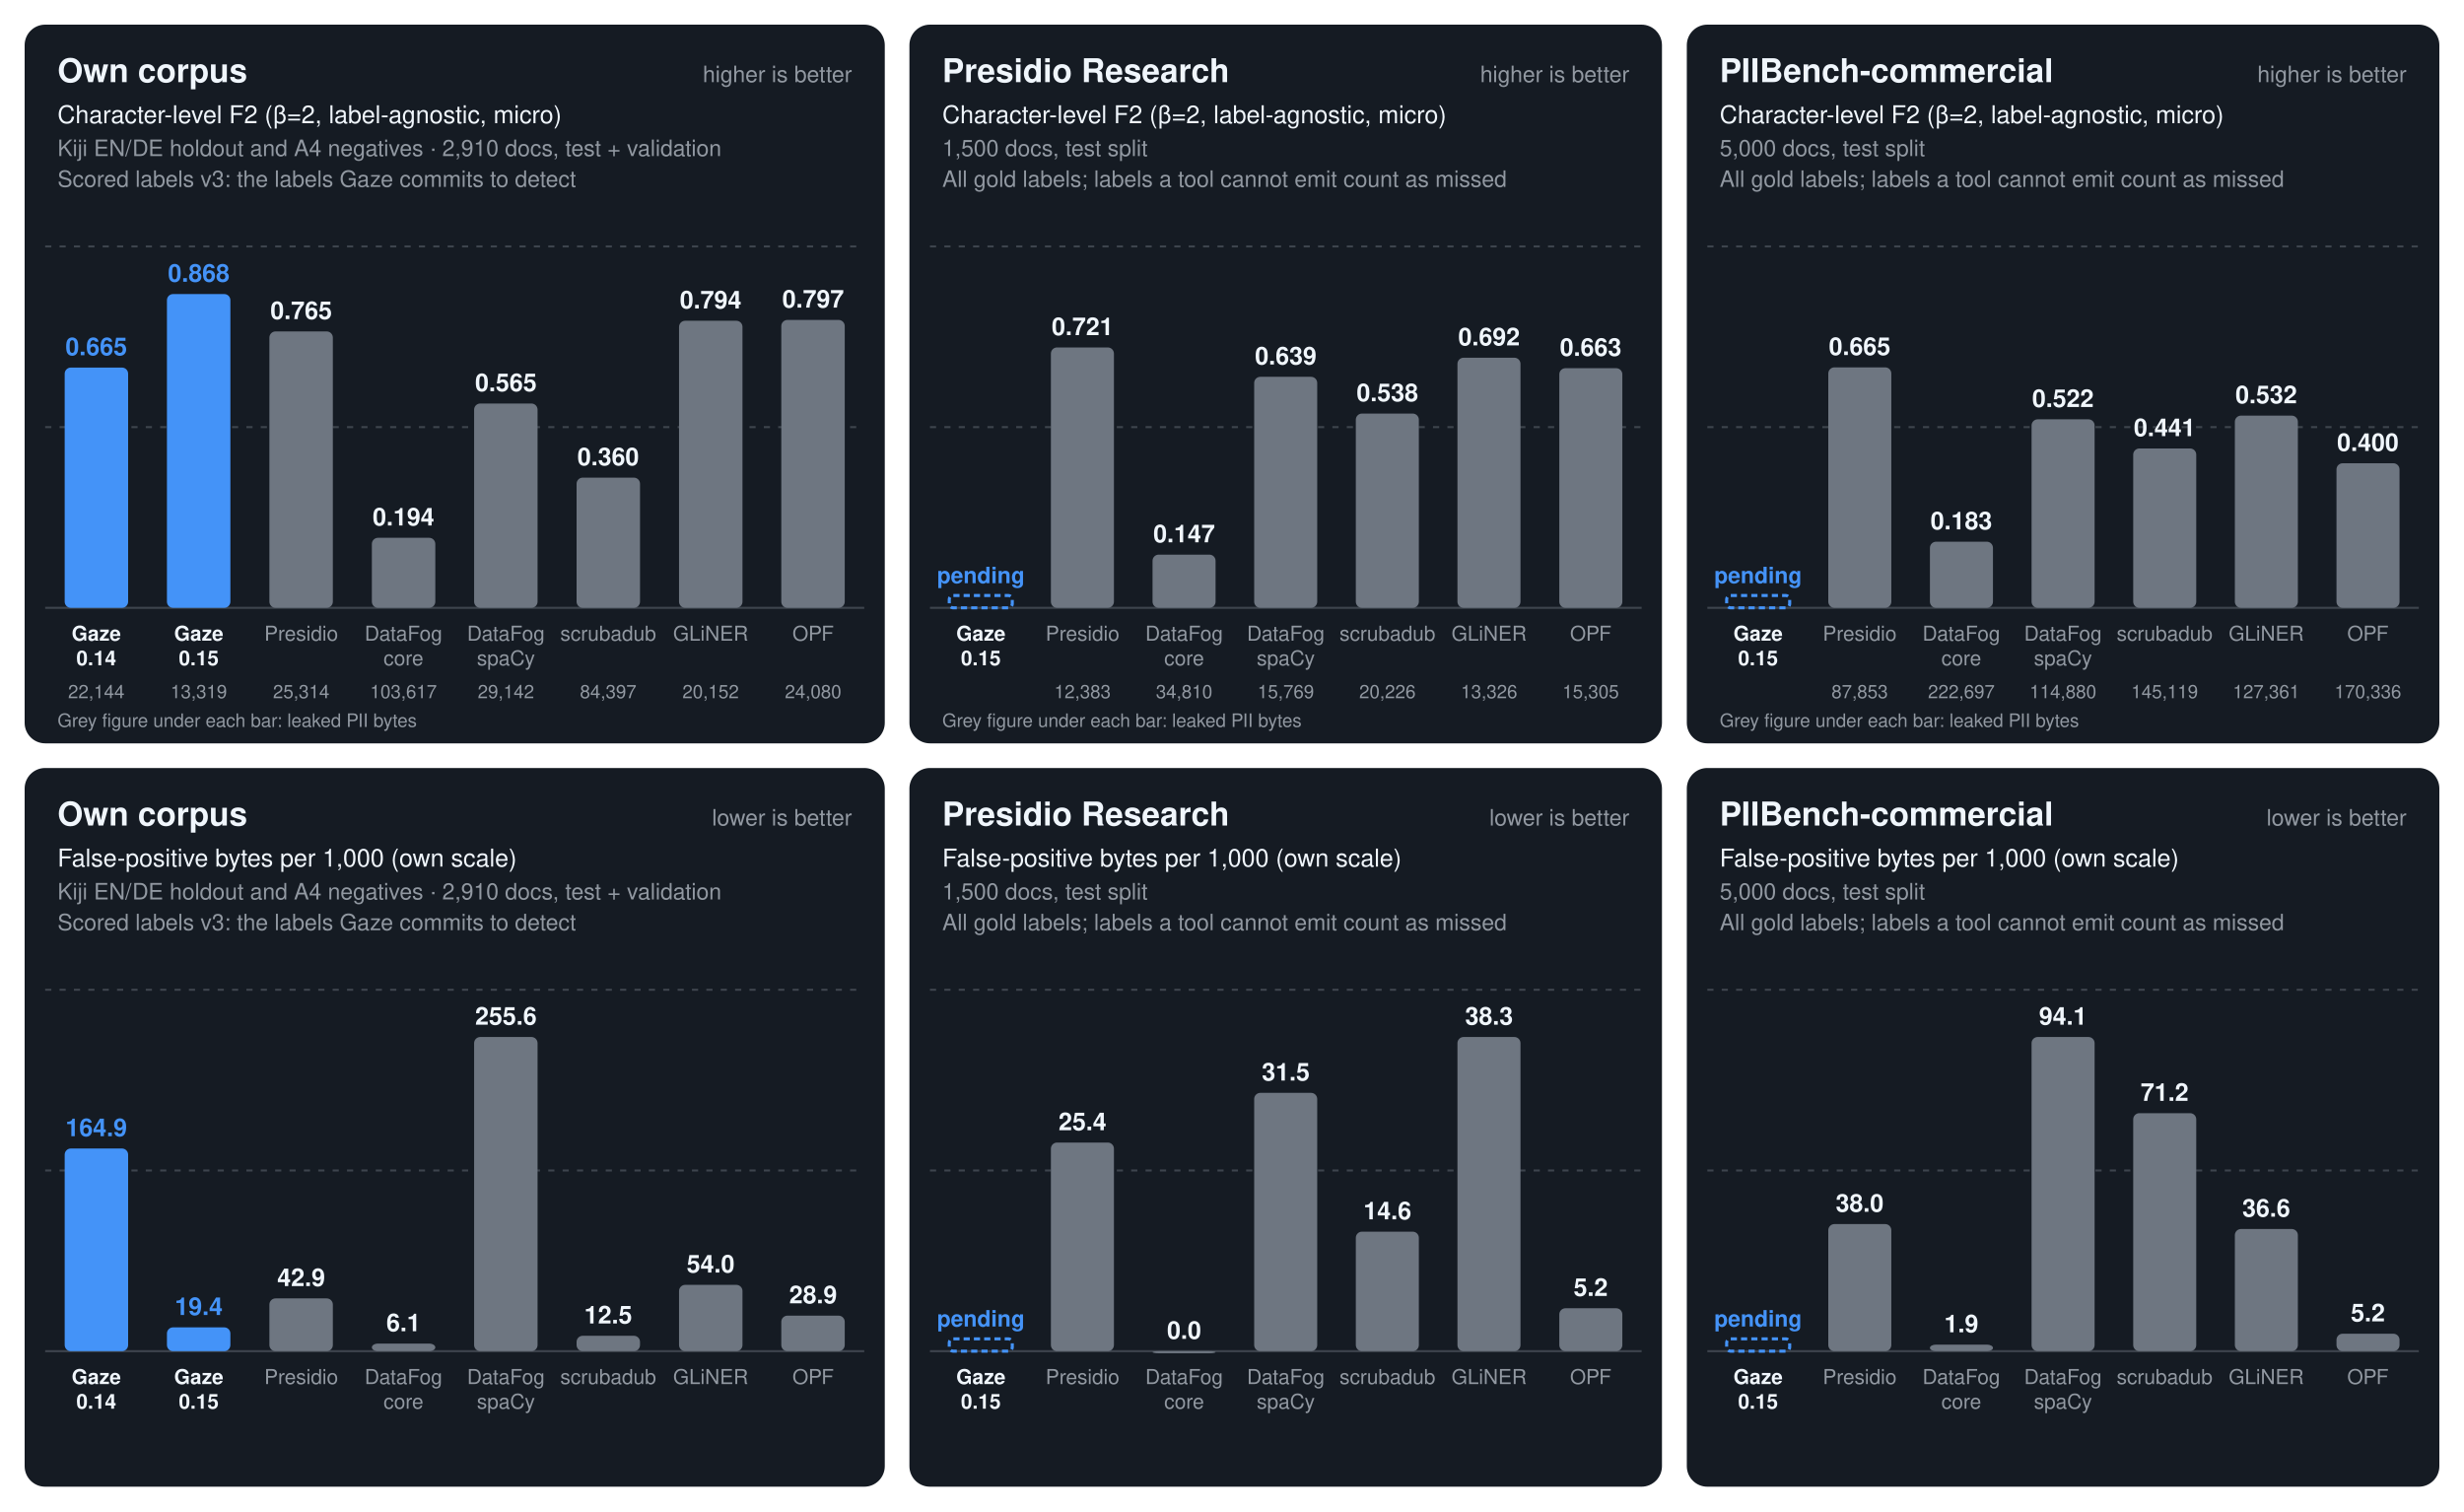
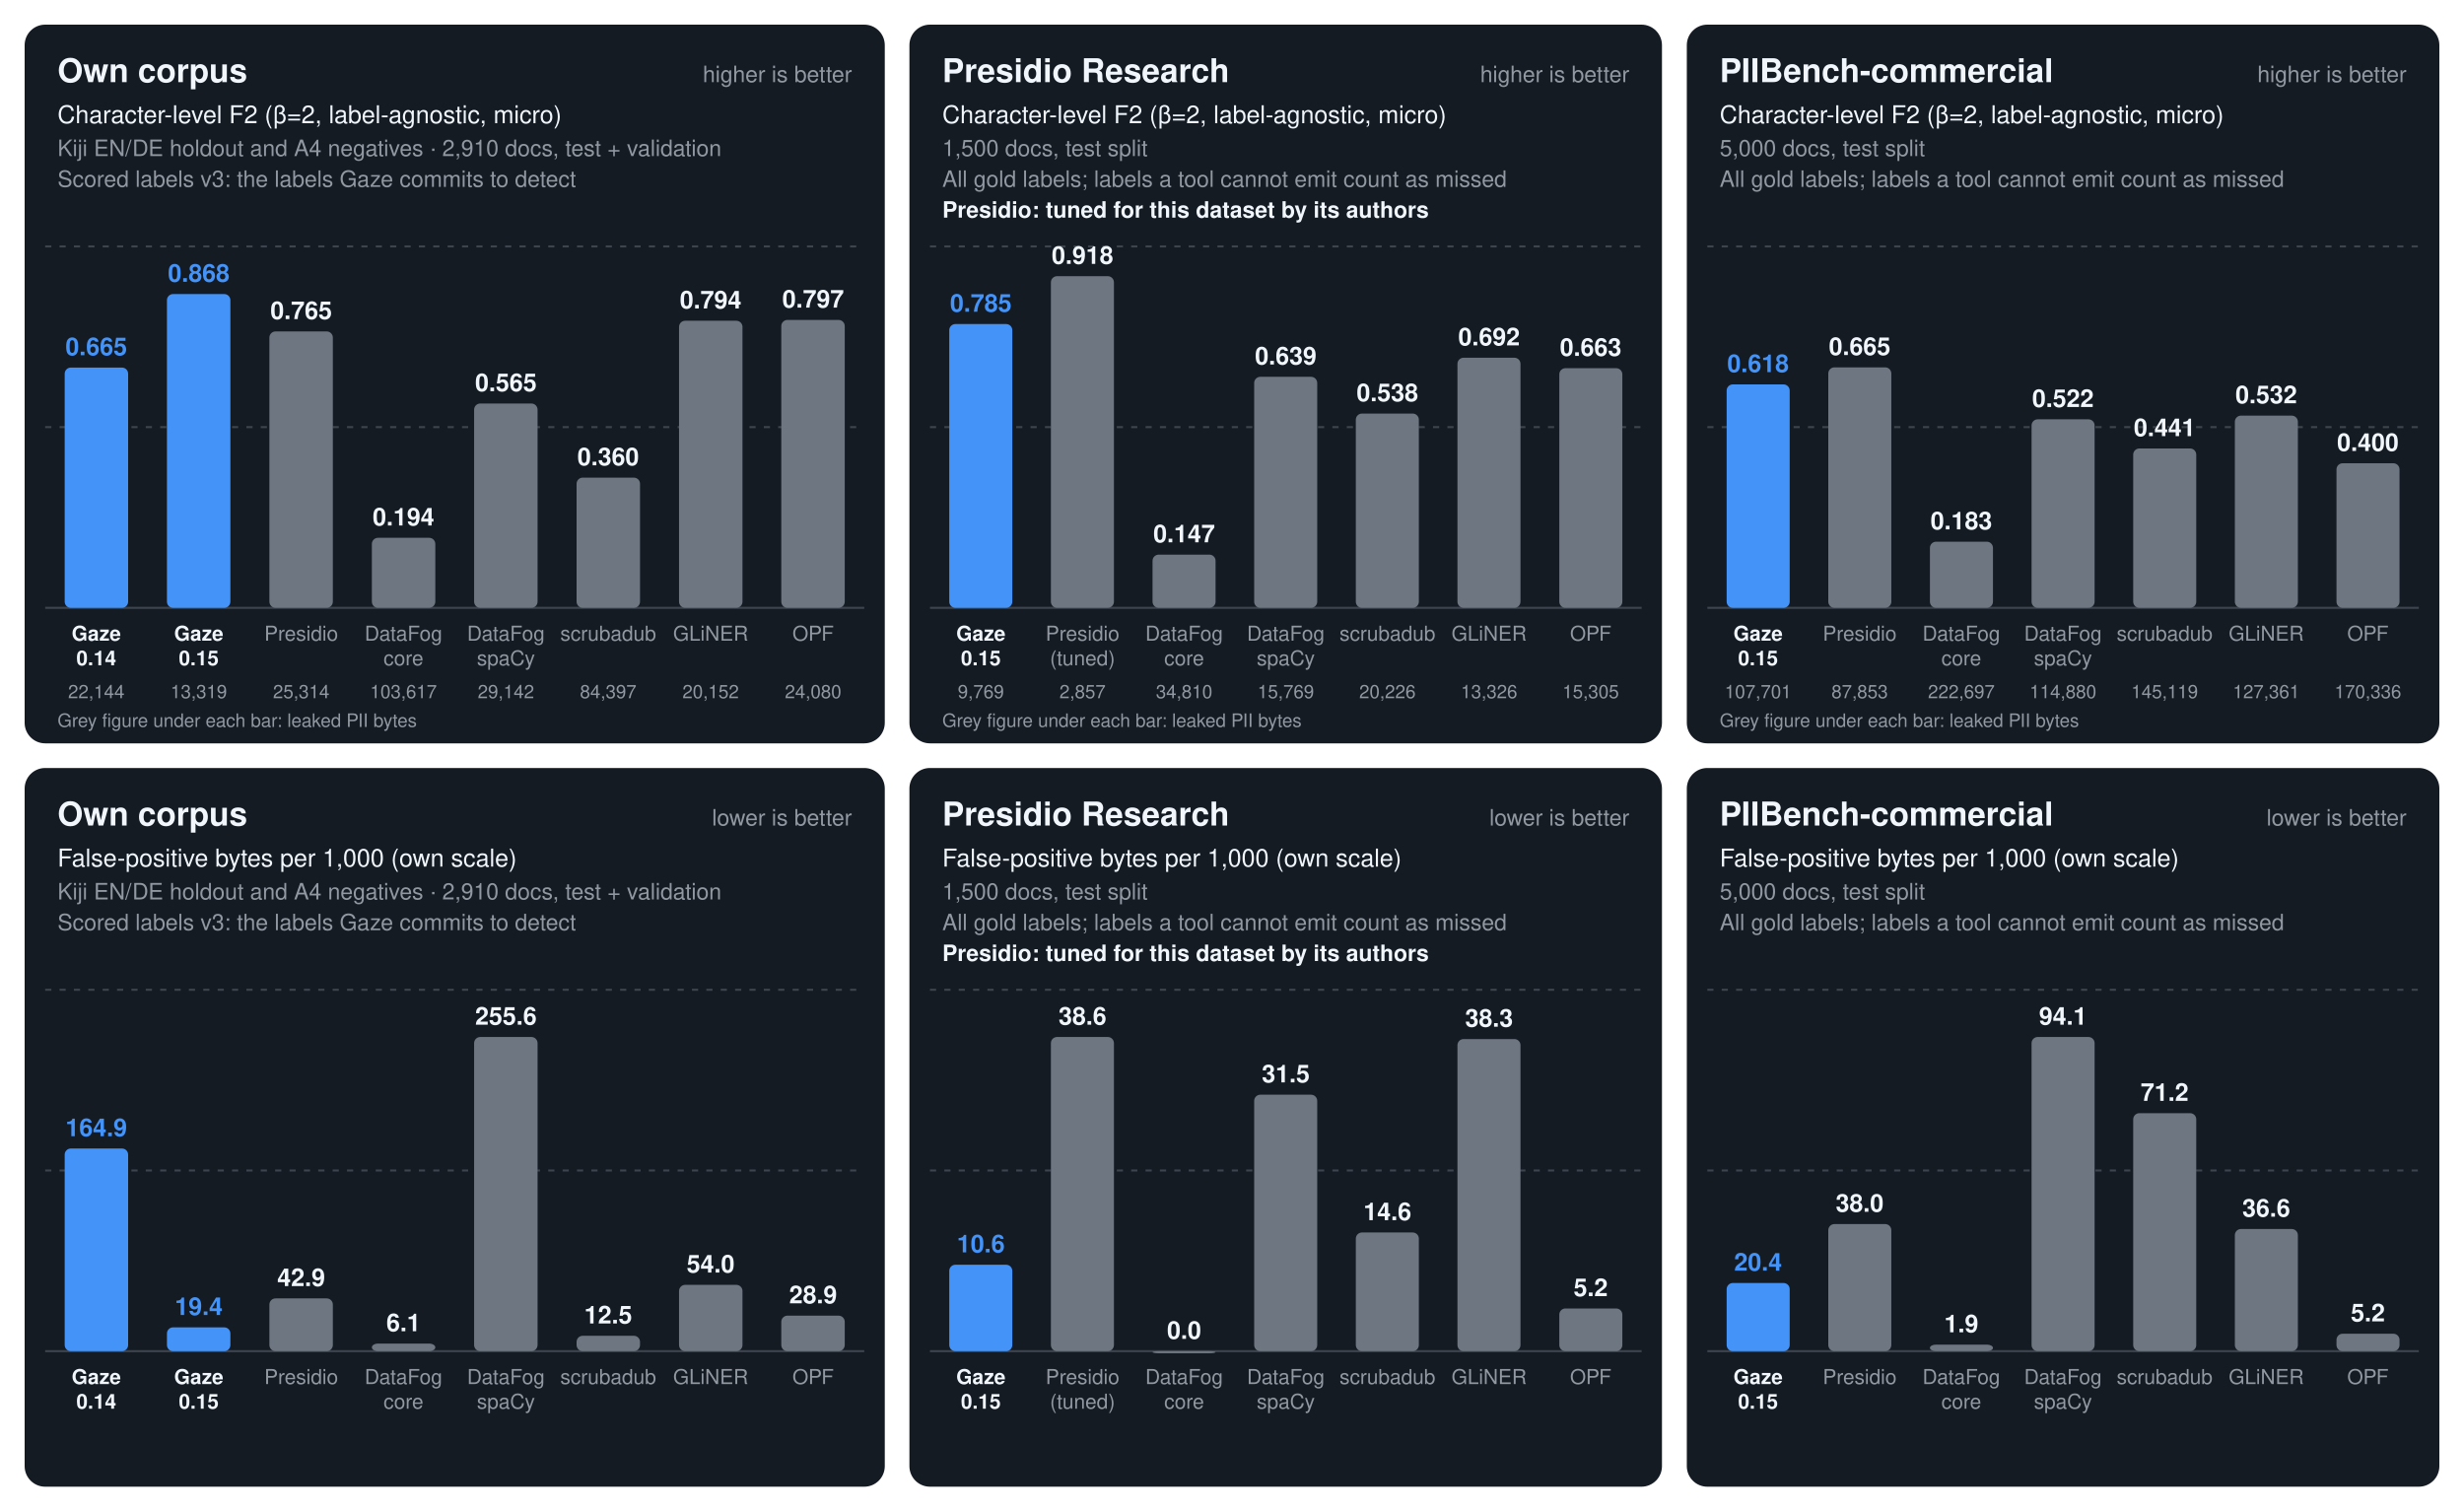
<svg xmlns="http://www.w3.org/2000/svg" viewBox="0 0 1200 736" width="1200" height="736" font-family="-apple-system,BlinkMacSystemFont,'Segoe UI',Helvetica,Arial,sans-serif" role="img" aria-label="Benchmark panels for own corpus, Presidio Research and PIIBench-commercial: character-level F2 (higher is better) with leaked PII bytes under each bar, and false-positive bytes per 1,000 bytes (lower is better), Gaze release against declared competitor configurations.">
  <rect x="12.0" y="12" width="418.9" height="350" rx="10" fill="#151b23" />
  <text x="28.0" y="40" font-size="16" font-weight="700" fill="#f0f6fc">Own corpus</text>
  <text x="414.9" y="40" font-size="11" text-anchor="end" fill="#9198a1">higher is better</text>
  <text x="28.0" y="60" font-size="12" fill="#f0f6fc">Character-level F2 (β=2, label-agnostic, micro)</text>
  <text x="28.0" y="76" font-size="11" fill="#9198a1">Kiji EN/DE holdout and A4 negatives · 2,910 docs, test + validation</text>
  <text x="28.0" y="91" font-size="11" fill="#9198a1">Scored labels v3: the labels Gaze commits to detect</text>
  <line x1="22.0" x2="420.9" y1="296.0" y2="296.0" stroke="#3d444d" stroke-width="1" />
  <line x1="22.0" x2="420.9" y1="208.0" y2="208.0" stroke="#3d444d" stroke-width="1" stroke-dasharray="3 4" />
  <line x1="22.0" x2="420.9" y1="120.0" y2="120.0" stroke="#3d444d" stroke-width="1" stroke-dasharray="3 4" />
  <rect x="31.5" y="179.0" width="30.9" height="117.0" rx="3" fill="#4493f8" />
  <text x="46.9" y="173.0" font-size="12" font-weight="700" text-anchor="middle" fill="#4493f8">0.665</text>
  <text x="46.9" y="312" font-size="10" font-weight="600" text-anchor="middle" fill="#f0f6fc">Gaze</text>
  <text x="46.9" y="324" font-size="10" font-weight="600" text-anchor="middle" fill="#f0f6fc">0.14</text>
  <text x="46.9" y="340.0" font-size="9" text-anchor="middle" fill="#9198a1">22,144</text>
  <rect x="81.3" y="143.2" width="30.9" height="152.8" rx="3" fill="#4493f8" />
  <text x="96.8" y="137.2" font-size="12" font-weight="700" text-anchor="middle" fill="#4493f8">0.868</text>
  <text x="96.8" y="312" font-size="10" font-weight="600" text-anchor="middle" fill="#f0f6fc">Gaze</text>
  <text x="96.8" y="324" font-size="10" font-weight="600" text-anchor="middle" fill="#f0f6fc">0.15</text>
  <text x="96.8" y="340.0" font-size="9" text-anchor="middle" fill="#9198a1">13,319</text>
  <rect x="131.2" y="161.4" width="30.9" height="134.6" rx="3" fill="#6e7681" />
  <text x="146.7" y="155.4" font-size="12" font-weight="700" text-anchor="middle" fill="#f0f6fc">0.765</text>
  <text x="146.7" y="312" font-size="10" font-weight="400" text-anchor="middle" fill="#9198a1" textLength="43.9" lengthAdjust="spacingAndGlyphs">Presidio</text>
  <text x="146.7" y="340.0" font-size="9" text-anchor="middle" fill="#9198a1">25,314</text>
  <rect x="181.1" y="261.9" width="30.9" height="34.1" rx="3" fill="#6e7681" />
  <text x="196.5" y="255.9" font-size="12" font-weight="700" text-anchor="middle" fill="#f0f6fc">0.194</text>
  <text x="196.5" y="312" font-size="10" font-weight="400" text-anchor="middle" fill="#9198a1">DataFog</text>
  <text x="196.5" y="324" font-size="10" font-weight="400" text-anchor="middle" fill="#9198a1">core</text>
  <text x="196.5" y="340.0" font-size="9" text-anchor="middle" fill="#9198a1">103,617</text>
  <rect x="230.9" y="196.5" width="30.9" height="99.5" rx="3" fill="#6e7681" />
  <text x="246.4" y="190.5" font-size="12" font-weight="700" text-anchor="middle" fill="#f0f6fc">0.565</text>
  <text x="246.4" y="312" font-size="10" font-weight="400" text-anchor="middle" fill="#9198a1">DataFog</text>
  <text x="246.4" y="324" font-size="10" font-weight="400" text-anchor="middle" fill="#9198a1">spaCy</text>
  <text x="246.4" y="340.0" font-size="9" text-anchor="middle" fill="#9198a1">29,142</text>
  <rect x="280.8" y="232.6" width="30.9" height="63.4" rx="3" fill="#6e7681" />
  <text x="296.2" y="226.6" font-size="12" font-weight="700" text-anchor="middle" fill="#f0f6fc">0.360</text>
  <text x="296.2" y="312" font-size="10" font-weight="400" text-anchor="middle" fill="#9198a1" textLength="43.9" lengthAdjust="spacingAndGlyphs">scrubadub</text>
  <text x="296.2" y="340.0" font-size="9" text-anchor="middle" fill="#9198a1">84,397</text>
  <rect x="330.7" y="156.2" width="30.9" height="139.8" rx="3" fill="#6e7681" />
  <text x="346.1" y="150.2" font-size="12" font-weight="700" text-anchor="middle" fill="#f0f6fc">0.794</text>
  <text x="346.1" y="312" font-size="10" font-weight="400" text-anchor="middle" fill="#9198a1">GLiNER</text>
  <text x="346.1" y="340.0" font-size="9" text-anchor="middle" fill="#9198a1">20,152</text>
  <rect x="380.5" y="155.8" width="30.9" height="140.2" rx="3" fill="#6e7681" />
  <text x="396.0" y="149.8" font-size="12" font-weight="700" text-anchor="middle" fill="#f0f6fc">0.797</text>
  <text x="396.0" y="312" font-size="10" font-weight="400" text-anchor="middle" fill="#9198a1">OPF</text>
  <text x="396.0" y="340.0" font-size="9" text-anchor="middle" fill="#9198a1">24,080</text>
  <text x="28.0" y="354" font-size="9" fill="#9198a1">Grey figure under each bar: leaked PII bytes</text>
  <rect x="442.9" y="12" width="366.5" height="350" rx="10" fill="#151b23" />
  <text x="458.9" y="40" font-size="16" font-weight="700" fill="#f0f6fc">Presidio Research</text>
  <text x="793.5" y="40" font-size="11" text-anchor="end" fill="#9198a1">higher is better</text>
  <text x="458.9" y="60" font-size="12" fill="#f0f6fc">Character-level F2 (β=2, label-agnostic, micro)</text>
  <text x="458.9" y="76" font-size="11" fill="#9198a1">1,500 docs, test split</text>
  <text x="458.9" y="91" font-size="11" fill="#9198a1">All gold labels; labels a tool cannot emit count as missed</text>
+   <text x="458.9" y="106" font-size="11" font-weight="600" fill="#f0f6fc" textLength="291.4" lengthAdjust="spacingAndGlyphs">Presidio: tuned for this dataset by its authors</text>
  <line x1="452.9" x2="799.5" y1="296.0" y2="296.0" stroke="#3d444d" stroke-width="1" />
  <line x1="452.9" x2="799.5" y1="208.0" y2="208.0" stroke="#3d444d" stroke-width="1" stroke-dasharray="3 4" />
  <line x1="452.9" x2="799.5" y1="120.0" y2="120.0" stroke="#3d444d" stroke-width="1" stroke-dasharray="3 4" />
-   <rect x="462.3" y="290.0" width="30.7" height="6" rx="2" fill="none" stroke="#4493f8" stroke-width="1.5" stroke-dasharray="3 2" />
-   <text x="477.7" y="284.0" font-size="11" font-weight="700" text-anchor="middle" fill="#4493f8">pending</text>
+   <rect x="462.3" y="157.8" width="30.7" height="138.2" rx="3" fill="#4493f8" />
+   <text x="477.7" y="151.8" font-size="12" font-weight="700" text-anchor="middle" fill="#4493f8">0.785</text>
  <text x="477.7" y="312" font-size="10" font-weight="600" text-anchor="middle" fill="#f0f6fc">Gaze</text>
  <text x="477.7" y="324" font-size="10" font-weight="600" text-anchor="middle" fill="#f0f6fc">0.15</text>
-   <rect x="511.8" y="169.2" width="30.7" height="126.8" rx="3" fill="#6e7681" />
-   <text x="527.2" y="163.2" font-size="12" font-weight="700" text-anchor="middle" fill="#f0f6fc">0.721</text>
+   <text x="477.7" y="340.0" font-size="9" text-anchor="middle" fill="#9198a1">9,769</text>
+   <rect x="511.8" y="134.5" width="30.7" height="161.5" rx="3" fill="#6e7681" />
+   <text x="527.2" y="128.5" font-size="12" font-weight="700" text-anchor="middle" fill="#f0f6fc">0.918</text>
  <text x="527.2" y="312" font-size="10" font-weight="400" text-anchor="middle" fill="#9198a1" textLength="43.5" lengthAdjust="spacingAndGlyphs">Presidio</text>
-   <text x="527.2" y="340.0" font-size="9" text-anchor="middle" fill="#9198a1">12,383</text>
+   <text x="527.2" y="324" font-size="10" font-weight="400" text-anchor="middle" fill="#9198a1">(tuned)</text>
+   <text x="527.2" y="340.0" font-size="9" text-anchor="middle" fill="#9198a1">2,857</text>
  <rect x="561.3" y="270.1" width="30.7" height="25.9" rx="3" fill="#6e7681" />
  <text x="576.7" y="264.1" font-size="12" font-weight="700" text-anchor="middle" fill="#f0f6fc">0.147</text>
  <text x="576.7" y="312" font-size="10" font-weight="400" text-anchor="middle" fill="#9198a1">DataFog</text>
  <text x="576.7" y="324" font-size="10" font-weight="400" text-anchor="middle" fill="#9198a1">core</text>
  <text x="576.7" y="340.0" font-size="9" text-anchor="middle" fill="#9198a1">34,810</text>
  <rect x="610.8" y="183.5" width="30.7" height="112.5" rx="3" fill="#6e7681" />
  <text x="626.2" y="177.5" font-size="12" font-weight="700" text-anchor="middle" fill="#f0f6fc">0.639</text>
  <text x="626.2" y="312" font-size="10" font-weight="400" text-anchor="middle" fill="#9198a1">DataFog</text>
  <text x="626.2" y="324" font-size="10" font-weight="400" text-anchor="middle" fill="#9198a1">spaCy</text>
  <text x="626.2" y="340.0" font-size="9" text-anchor="middle" fill="#9198a1">15,769</text>
  <rect x="660.3" y="201.4" width="30.7" height="94.6" rx="3" fill="#6e7681" />
  <text x="675.7" y="195.4" font-size="12" font-weight="700" text-anchor="middle" fill="#f0f6fc">0.538</text>
  <text x="675.7" y="312" font-size="10" font-weight="400" text-anchor="middle" fill="#9198a1" textLength="43.5" lengthAdjust="spacingAndGlyphs">scrubadub</text>
  <text x="675.7" y="340.0" font-size="9" text-anchor="middle" fill="#9198a1">20,226</text>
  <rect x="709.8" y="174.2" width="30.7" height="121.8" rx="3" fill="#6e7681" />
  <text x="725.2" y="168.2" font-size="12" font-weight="700" text-anchor="middle" fill="#f0f6fc">0.692</text>
  <text x="725.2" y="312" font-size="10" font-weight="400" text-anchor="middle" fill="#9198a1">GLiNER</text>
  <text x="725.2" y="340.0" font-size="9" text-anchor="middle" fill="#9198a1">13,326</text>
  <rect x="759.4" y="179.3" width="30.7" height="116.7" rx="3" fill="#6e7681" />
  <text x="774.7" y="173.3" font-size="12" font-weight="700" text-anchor="middle" fill="#f0f6fc">0.663</text>
  <text x="774.7" y="312" font-size="10" font-weight="400" text-anchor="middle" fill="#9198a1">OPF</text>
  <text x="774.7" y="340.0" font-size="9" text-anchor="middle" fill="#9198a1">15,305</text>
  <text x="458.9" y="354" font-size="9" fill="#9198a1">Grey figure under each bar: leaked PII bytes</text>
  <rect x="821.5" y="12" width="366.5" height="350" rx="10" fill="#151b23" />
  <text x="837.5" y="40" font-size="16" font-weight="700" fill="#f0f6fc">PIIBench-commercial</text>
  <text x="1172.0" y="40" font-size="11" text-anchor="end" fill="#9198a1">higher is better</text>
  <text x="837.5" y="60" font-size="12" fill="#f0f6fc">Character-level F2 (β=2, label-agnostic, micro)</text>
  <text x="837.5" y="76" font-size="11" fill="#9198a1">5,000 docs, test split</text>
  <text x="837.5" y="91" font-size="11" fill="#9198a1">All gold labels; labels a tool cannot emit count as missed</text>
  <line x1="831.5" x2="1178.0" y1="296.0" y2="296.0" stroke="#3d444d" stroke-width="1" />
  <line x1="831.5" x2="1178.0" y1="208.0" y2="208.0" stroke="#3d444d" stroke-width="1" stroke-dasharray="3 4" />
  <line x1="831.5" x2="1178.0" y1="120.0" y2="120.0" stroke="#3d444d" stroke-width="1" stroke-dasharray="3 4" />
-   <rect x="840.9" y="290.0" width="30.7" height="6" rx="2" fill="none" stroke="#4493f8" stroke-width="1.5" stroke-dasharray="3 2" />
-   <text x="856.2" y="284.0" font-size="11" font-weight="700" text-anchor="middle" fill="#4493f8">pending</text>
+   <rect x="840.9" y="187.2" width="30.7" height="108.8" rx="3" fill="#4493f8" />
+   <text x="856.2" y="181.2" font-size="12" font-weight="700" text-anchor="middle" fill="#4493f8">0.618</text>
  <text x="856.2" y="312" font-size="10" font-weight="600" text-anchor="middle" fill="#f0f6fc">Gaze</text>
  <text x="856.2" y="324" font-size="10" font-weight="600" text-anchor="middle" fill="#f0f6fc">0.15</text>
+   <text x="856.2" y="340.0" font-size="9" text-anchor="middle" fill="#9198a1">107,701</text>
  <rect x="890.4" y="178.9" width="30.7" height="117.1" rx="3" fill="#6e7681" />
  <text x="905.7" y="172.9" font-size="12" font-weight="700" text-anchor="middle" fill="#f0f6fc">0.665</text>
  <text x="905.7" y="312" font-size="10" font-weight="400" text-anchor="middle" fill="#9198a1" textLength="43.5" lengthAdjust="spacingAndGlyphs">Presidio</text>
  <text x="905.7" y="340.0" font-size="9" text-anchor="middle" fill="#9198a1">87,853</text>
  <rect x="939.9" y="263.8" width="30.7" height="32.2" rx="3" fill="#6e7681" />
  <text x="955.2" y="257.8" font-size="12" font-weight="700" text-anchor="middle" fill="#f0f6fc">0.183</text>
  <text x="955.2" y="312" font-size="10" font-weight="400" text-anchor="middle" fill="#9198a1">DataFog</text>
  <text x="955.2" y="324" font-size="10" font-weight="400" text-anchor="middle" fill="#9198a1">core</text>
  <text x="955.2" y="340.0" font-size="9" text-anchor="middle" fill="#9198a1">222,697</text>
  <rect x="989.4" y="204.2" width="30.7" height="91.8" rx="3" fill="#6e7681" />
  <text x="1004.7" y="198.2" font-size="12" font-weight="700" text-anchor="middle" fill="#f0f6fc">0.522</text>
  <text x="1004.7" y="312" font-size="10" font-weight="400" text-anchor="middle" fill="#9198a1">DataFog</text>
  <text x="1004.7" y="324" font-size="10" font-weight="400" text-anchor="middle" fill="#9198a1">spaCy</text>
  <text x="1004.7" y="340.0" font-size="9" text-anchor="middle" fill="#9198a1">114,880</text>
  <rect x="1038.9" y="218.4" width="30.7" height="77.6" rx="3" fill="#6e7681" />
  <text x="1054.2" y="212.4" font-size="12" font-weight="700" text-anchor="middle" fill="#f0f6fc">0.441</text>
  <text x="1054.2" y="312" font-size="10" font-weight="400" text-anchor="middle" fill="#9198a1" textLength="43.5" lengthAdjust="spacingAndGlyphs">scrubadub</text>
  <text x="1054.2" y="340.0" font-size="9" text-anchor="middle" fill="#9198a1">145,119</text>
  <rect x="1088.4" y="202.4" width="30.7" height="93.6" rx="3" fill="#6e7681" />
  <text x="1103.7" y="196.4" font-size="12" font-weight="700" text-anchor="middle" fill="#f0f6fc">0.532</text>
  <text x="1103.7" y="312" font-size="10" font-weight="400" text-anchor="middle" fill="#9198a1">GLiNER</text>
  <text x="1103.7" y="340.0" font-size="9" text-anchor="middle" fill="#9198a1">127,361</text>
  <rect x="1137.9" y="225.6" width="30.7" height="70.4" rx="3" fill="#6e7681" />
  <text x="1153.2" y="219.6" font-size="12" font-weight="700" text-anchor="middle" fill="#f0f6fc">0.400</text>
  <text x="1153.2" y="312" font-size="10" font-weight="400" text-anchor="middle" fill="#9198a1">OPF</text>
  <text x="1153.2" y="340.0" font-size="9" text-anchor="middle" fill="#9198a1">170,336</text>
  <text x="837.5" y="354" font-size="9" fill="#9198a1">Grey figure under each bar: leaked PII bytes</text>
  <rect x="12.0" y="374" width="418.9" height="350" rx="10" fill="#151b23" />
  <text x="28.0" y="402" font-size="16" font-weight="700" fill="#f0f6fc">Own corpus</text>
  <text x="414.9" y="402" font-size="11" text-anchor="end" fill="#9198a1">lower is better</text>
  <text x="28.0" y="422" font-size="12" fill="#f0f6fc">False-positive bytes per 1,000 (own scale)</text>
  <text x="28.0" y="438" font-size="11" fill="#9198a1">Kiji EN/DE holdout and A4 negatives · 2,910 docs, test + validation</text>
  <text x="28.0" y="453" font-size="11" fill="#9198a1">Scored labels v3: the labels Gaze commits to detect</text>
  <line x1="22.0" x2="420.9" y1="658.0" y2="658.0" stroke="#3d444d" stroke-width="1" />
  <line x1="22.0" x2="420.9" y1="570.0" y2="570.0" stroke="#3d444d" stroke-width="1" stroke-dasharray="3 4" />
  <line x1="22.0" x2="420.9" y1="482.0" y2="482.0" stroke="#3d444d" stroke-width="1" stroke-dasharray="3 4" />
  <rect x="31.5" y="559.3" width="30.9" height="98.7" rx="3" fill="#4493f8" />
  <text x="46.9" y="553.3" font-size="12" font-weight="700" text-anchor="middle" fill="#4493f8">164.9</text>
  <text x="46.9" y="674" font-size="10" font-weight="600" text-anchor="middle" fill="#f0f6fc">Gaze</text>
  <text x="46.9" y="686" font-size="10" font-weight="600" text-anchor="middle" fill="#f0f6fc">0.14</text>
  <rect x="81.3" y="646.4" width="30.9" height="11.6" rx="3" fill="#4493f8" />
  <text x="96.8" y="640.4" font-size="12" font-weight="700" text-anchor="middle" fill="#4493f8">19.4</text>
  <text x="96.8" y="674" font-size="10" font-weight="600" text-anchor="middle" fill="#f0f6fc">Gaze</text>
  <text x="96.8" y="686" font-size="10" font-weight="600" text-anchor="middle" fill="#f0f6fc">0.15</text>
  <rect x="131.2" y="632.3" width="30.9" height="25.7" rx="3" fill="#6e7681" />
  <text x="146.7" y="626.3" font-size="12" font-weight="700" text-anchor="middle" fill="#f0f6fc">42.9</text>
  <text x="146.7" y="674" font-size="10" font-weight="400" text-anchor="middle" fill="#9198a1" textLength="43.9" lengthAdjust="spacingAndGlyphs">Presidio</text>
  <rect x="181.1" y="654.3" width="30.9" height="3.7" rx="3" fill="#6e7681" />
  <text x="196.5" y="648.3" font-size="12" font-weight="700" text-anchor="middle" fill="#f0f6fc">6.1</text>
  <text x="196.5" y="674" font-size="10" font-weight="400" text-anchor="middle" fill="#9198a1">DataFog</text>
  <text x="196.5" y="686" font-size="10" font-weight="400" text-anchor="middle" fill="#9198a1">core</text>
  <rect x="230.9" y="505.0" width="30.9" height="153.0" rx="3" fill="#6e7681" />
  <text x="246.4" y="499.0" font-size="12" font-weight="700" text-anchor="middle" fill="#f0f6fc">255.6</text>
  <text x="246.4" y="674" font-size="10" font-weight="400" text-anchor="middle" fill="#9198a1">DataFog</text>
  <text x="246.4" y="686" font-size="10" font-weight="400" text-anchor="middle" fill="#9198a1">spaCy</text>
  <rect x="280.8" y="650.5" width="30.9" height="7.5" rx="3" fill="#6e7681" />
  <text x="296.2" y="644.5" font-size="12" font-weight="700" text-anchor="middle" fill="#f0f6fc">12.5</text>
  <text x="296.2" y="674" font-size="10" font-weight="400" text-anchor="middle" fill="#9198a1" textLength="43.9" lengthAdjust="spacingAndGlyphs">scrubadub</text>
  <rect x="330.7" y="625.7" width="30.9" height="32.3" rx="3" fill="#6e7681" />
  <text x="346.1" y="619.7" font-size="12" font-weight="700" text-anchor="middle" fill="#f0f6fc">54.0</text>
  <text x="346.1" y="674" font-size="10" font-weight="400" text-anchor="middle" fill="#9198a1">GLiNER</text>
  <rect x="380.5" y="640.7" width="30.9" height="17.3" rx="3" fill="#6e7681" />
  <text x="396.0" y="634.7" font-size="12" font-weight="700" text-anchor="middle" fill="#f0f6fc">28.9</text>
  <text x="396.0" y="674" font-size="10" font-weight="400" text-anchor="middle" fill="#9198a1">OPF</text>
  <rect x="442.9" y="374" width="366.5" height="350" rx="10" fill="#151b23" />
  <text x="458.9" y="402" font-size="16" font-weight="700" fill="#f0f6fc">Presidio Research</text>
  <text x="793.5" y="402" font-size="11" text-anchor="end" fill="#9198a1">lower is better</text>
  <text x="458.9" y="422" font-size="12" fill="#f0f6fc">False-positive bytes per 1,000 (own scale)</text>
  <text x="458.9" y="438" font-size="11" fill="#9198a1">1,500 docs, test split</text>
  <text x="458.9" y="453" font-size="11" fill="#9198a1">All gold labels; labels a tool cannot emit count as missed</text>
+   <text x="458.9" y="468" font-size="11" font-weight="600" fill="#f0f6fc" textLength="291.4" lengthAdjust="spacingAndGlyphs">Presidio: tuned for this dataset by its authors</text>
  <line x1="452.9" x2="799.5" y1="658.0" y2="658.0" stroke="#3d444d" stroke-width="1" />
  <line x1="452.9" x2="799.5" y1="570.0" y2="570.0" stroke="#3d444d" stroke-width="1" stroke-dasharray="3 4" />
  <line x1="452.9" x2="799.5" y1="482.0" y2="482.0" stroke="#3d444d" stroke-width="1" stroke-dasharray="3 4" />
-   <rect x="462.3" y="652.0" width="30.7" height="6" rx="2" fill="none" stroke="#4493f8" stroke-width="1.5" stroke-dasharray="3 2" />
-   <text x="477.7" y="646.0" font-size="11" font-weight="700" text-anchor="middle" fill="#4493f8">pending</text>
+   <rect x="462.3" y="615.9" width="30.7" height="42.1" rx="3" fill="#4493f8" />
+   <text x="477.7" y="609.9" font-size="12" font-weight="700" text-anchor="middle" fill="#4493f8">10.6</text>
  <text x="477.7" y="674" font-size="10" font-weight="600" text-anchor="middle" fill="#f0f6fc">Gaze</text>
  <text x="477.7" y="686" font-size="10" font-weight="600" text-anchor="middle" fill="#f0f6fc">0.15</text>
-   <rect x="511.8" y="556.4" width="30.7" height="101.6" rx="3" fill="#6e7681" />
-   <text x="527.2" y="550.4" font-size="12" font-weight="700" text-anchor="middle" fill="#f0f6fc">25.4</text>
+   <rect x="511.8" y="505.0" width="30.7" height="153.0" rx="3" fill="#6e7681" />
+   <text x="527.2" y="499.0" font-size="12" font-weight="700" text-anchor="middle" fill="#f0f6fc">38.6</text>
  <text x="527.2" y="674" font-size="10" font-weight="400" text-anchor="middle" fill="#9198a1" textLength="43.5" lengthAdjust="spacingAndGlyphs">Presidio</text>
+   <text x="527.2" y="686" font-size="10" font-weight="400" text-anchor="middle" fill="#9198a1">(tuned)</text>
  <rect x="561.3" y="658.0" width="30.7" height="1.0" rx="3" fill="#6e7681" />
  <text x="576.7" y="652.0" font-size="12" font-weight="700" text-anchor="middle" fill="#f0f6fc">0.0</text>
  <text x="576.7" y="674" font-size="10" font-weight="400" text-anchor="middle" fill="#9198a1">DataFog</text>
  <text x="576.7" y="686" font-size="10" font-weight="400" text-anchor="middle" fill="#9198a1">core</text>
-   <rect x="610.8" y="532.2" width="30.7" height="125.8" rx="3" fill="#6e7681" />
-   <text x="626.2" y="526.2" font-size="12" font-weight="700" text-anchor="middle" fill="#f0f6fc">31.5</text>
+   <rect x="610.8" y="533.1" width="30.7" height="124.9" rx="3" fill="#6e7681" />
+   <text x="626.2" y="527.1" font-size="12" font-weight="700" text-anchor="middle" fill="#f0f6fc">31.5</text>
  <text x="626.2" y="674" font-size="10" font-weight="400" text-anchor="middle" fill="#9198a1">DataFog</text>
  <text x="626.2" y="686" font-size="10" font-weight="400" text-anchor="middle" fill="#9198a1">spaCy</text>
-   <rect x="660.3" y="599.8" width="30.7" height="58.2" rx="3" fill="#6e7681" />
-   <text x="675.7" y="593.8" font-size="12" font-weight="700" text-anchor="middle" fill="#f0f6fc">14.6</text>
+   <rect x="660.3" y="600.2" width="30.7" height="57.8" rx="3" fill="#6e7681" />
+   <text x="675.7" y="594.2" font-size="12" font-weight="700" text-anchor="middle" fill="#f0f6fc">14.6</text>
  <text x="675.7" y="674" font-size="10" font-weight="400" text-anchor="middle" fill="#9198a1" textLength="43.5" lengthAdjust="spacingAndGlyphs">scrubadub</text>
-   <rect x="709.8" y="505.0" width="30.7" height="153.0" rx="3" fill="#6e7681" />
-   <text x="725.2" y="499.0" font-size="12" font-weight="700" text-anchor="middle" fill="#f0f6fc">38.3</text>
+   <rect x="709.8" y="506.0" width="30.7" height="152.0" rx="3" fill="#6e7681" />
+   <text x="725.2" y="500.0" font-size="12" font-weight="700" text-anchor="middle" fill="#f0f6fc">38.3</text>
  <text x="725.2" y="674" font-size="10" font-weight="400" text-anchor="middle" fill="#9198a1">GLiNER</text>
-   <rect x="759.4" y="637.1" width="30.7" height="20.9" rx="3" fill="#6e7681" />
-   <text x="774.7" y="631.1" font-size="12" font-weight="700" text-anchor="middle" fill="#f0f6fc">5.2</text>
+   <rect x="759.4" y="637.2" width="30.7" height="20.8" rx="3" fill="#6e7681" />
+   <text x="774.7" y="631.2" font-size="12" font-weight="700" text-anchor="middle" fill="#f0f6fc">5.2</text>
  <text x="774.7" y="674" font-size="10" font-weight="400" text-anchor="middle" fill="#9198a1">OPF</text>
  <rect x="821.5" y="374" width="366.5" height="350" rx="10" fill="#151b23" />
  <text x="837.5" y="402" font-size="16" font-weight="700" fill="#f0f6fc">PIIBench-commercial</text>
  <text x="1172.0" y="402" font-size="11" text-anchor="end" fill="#9198a1">lower is better</text>
  <text x="837.5" y="422" font-size="12" fill="#f0f6fc">False-positive bytes per 1,000 (own scale)</text>
  <text x="837.5" y="438" font-size="11" fill="#9198a1">5,000 docs, test split</text>
  <text x="837.5" y="453" font-size="11" fill="#9198a1">All gold labels; labels a tool cannot emit count as missed</text>
  <line x1="831.5" x2="1178.0" y1="658.0" y2="658.0" stroke="#3d444d" stroke-width="1" />
  <line x1="831.5" x2="1178.0" y1="570.0" y2="570.0" stroke="#3d444d" stroke-width="1" stroke-dasharray="3 4" />
  <line x1="831.5" x2="1178.0" y1="482.0" y2="482.0" stroke="#3d444d" stroke-width="1" stroke-dasharray="3 4" />
-   <rect x="840.9" y="652.0" width="30.7" height="6" rx="2" fill="none" stroke="#4493f8" stroke-width="1.5" stroke-dasharray="3 2" />
-   <text x="856.2" y="646.0" font-size="11" font-weight="700" text-anchor="middle" fill="#4493f8">pending</text>
+   <rect x="840.9" y="624.8" width="30.7" height="33.2" rx="3" fill="#4493f8" />
+   <text x="856.2" y="618.8" font-size="12" font-weight="700" text-anchor="middle" fill="#4493f8">20.4</text>
  <text x="856.2" y="674" font-size="10" font-weight="600" text-anchor="middle" fill="#f0f6fc">Gaze</text>
  <text x="856.2" y="686" font-size="10" font-weight="600" text-anchor="middle" fill="#f0f6fc">0.15</text>
  <rect x="890.4" y="596.1" width="30.7" height="61.9" rx="3" fill="#6e7681" />
  <text x="905.7" y="590.1" font-size="12" font-weight="700" text-anchor="middle" fill="#f0f6fc">38.0</text>
  <text x="905.7" y="674" font-size="10" font-weight="400" text-anchor="middle" fill="#9198a1" textLength="43.5" lengthAdjust="spacingAndGlyphs">Presidio</text>
  <rect x="939.9" y="654.8" width="30.7" height="3.2" rx="3" fill="#6e7681" />
  <text x="955.2" y="648.8" font-size="12" font-weight="700" text-anchor="middle" fill="#f0f6fc">1.9</text>
  <text x="955.2" y="674" font-size="10" font-weight="400" text-anchor="middle" fill="#9198a1">DataFog</text>
  <text x="955.2" y="686" font-size="10" font-weight="400" text-anchor="middle" fill="#9198a1">core</text>
  <rect x="989.4" y="505.0" width="30.7" height="153.0" rx="3" fill="#6e7681" />
  <text x="1004.7" y="499.0" font-size="12" font-weight="700" text-anchor="middle" fill="#f0f6fc">94.1</text>
  <text x="1004.7" y="674" font-size="10" font-weight="400" text-anchor="middle" fill="#9198a1">DataFog</text>
  <text x="1004.7" y="686" font-size="10" font-weight="400" text-anchor="middle" fill="#9198a1">spaCy</text>
  <rect x="1038.9" y="542.1" width="30.7" height="115.9" rx="3" fill="#6e7681" />
  <text x="1054.2" y="536.1" font-size="12" font-weight="700" text-anchor="middle" fill="#f0f6fc">71.2</text>
  <text x="1054.2" y="674" font-size="10" font-weight="400" text-anchor="middle" fill="#9198a1" textLength="43.5" lengthAdjust="spacingAndGlyphs">scrubadub</text>
  <rect x="1088.4" y="598.5" width="30.7" height="59.5" rx="3" fill="#6e7681" />
  <text x="1103.7" y="592.5" font-size="12" font-weight="700" text-anchor="middle" fill="#f0f6fc">36.6</text>
  <text x="1103.7" y="674" font-size="10" font-weight="400" text-anchor="middle" fill="#9198a1">GLiNER</text>
  <rect x="1137.9" y="649.5" width="30.7" height="8.5" rx="3" fill="#6e7681" />
  <text x="1153.2" y="643.5" font-size="12" font-weight="700" text-anchor="middle" fill="#f0f6fc">5.2</text>
  <text x="1153.2" y="674" font-size="10" font-weight="400" text-anchor="middle" fill="#9198a1">OPF</text>
</svg>
